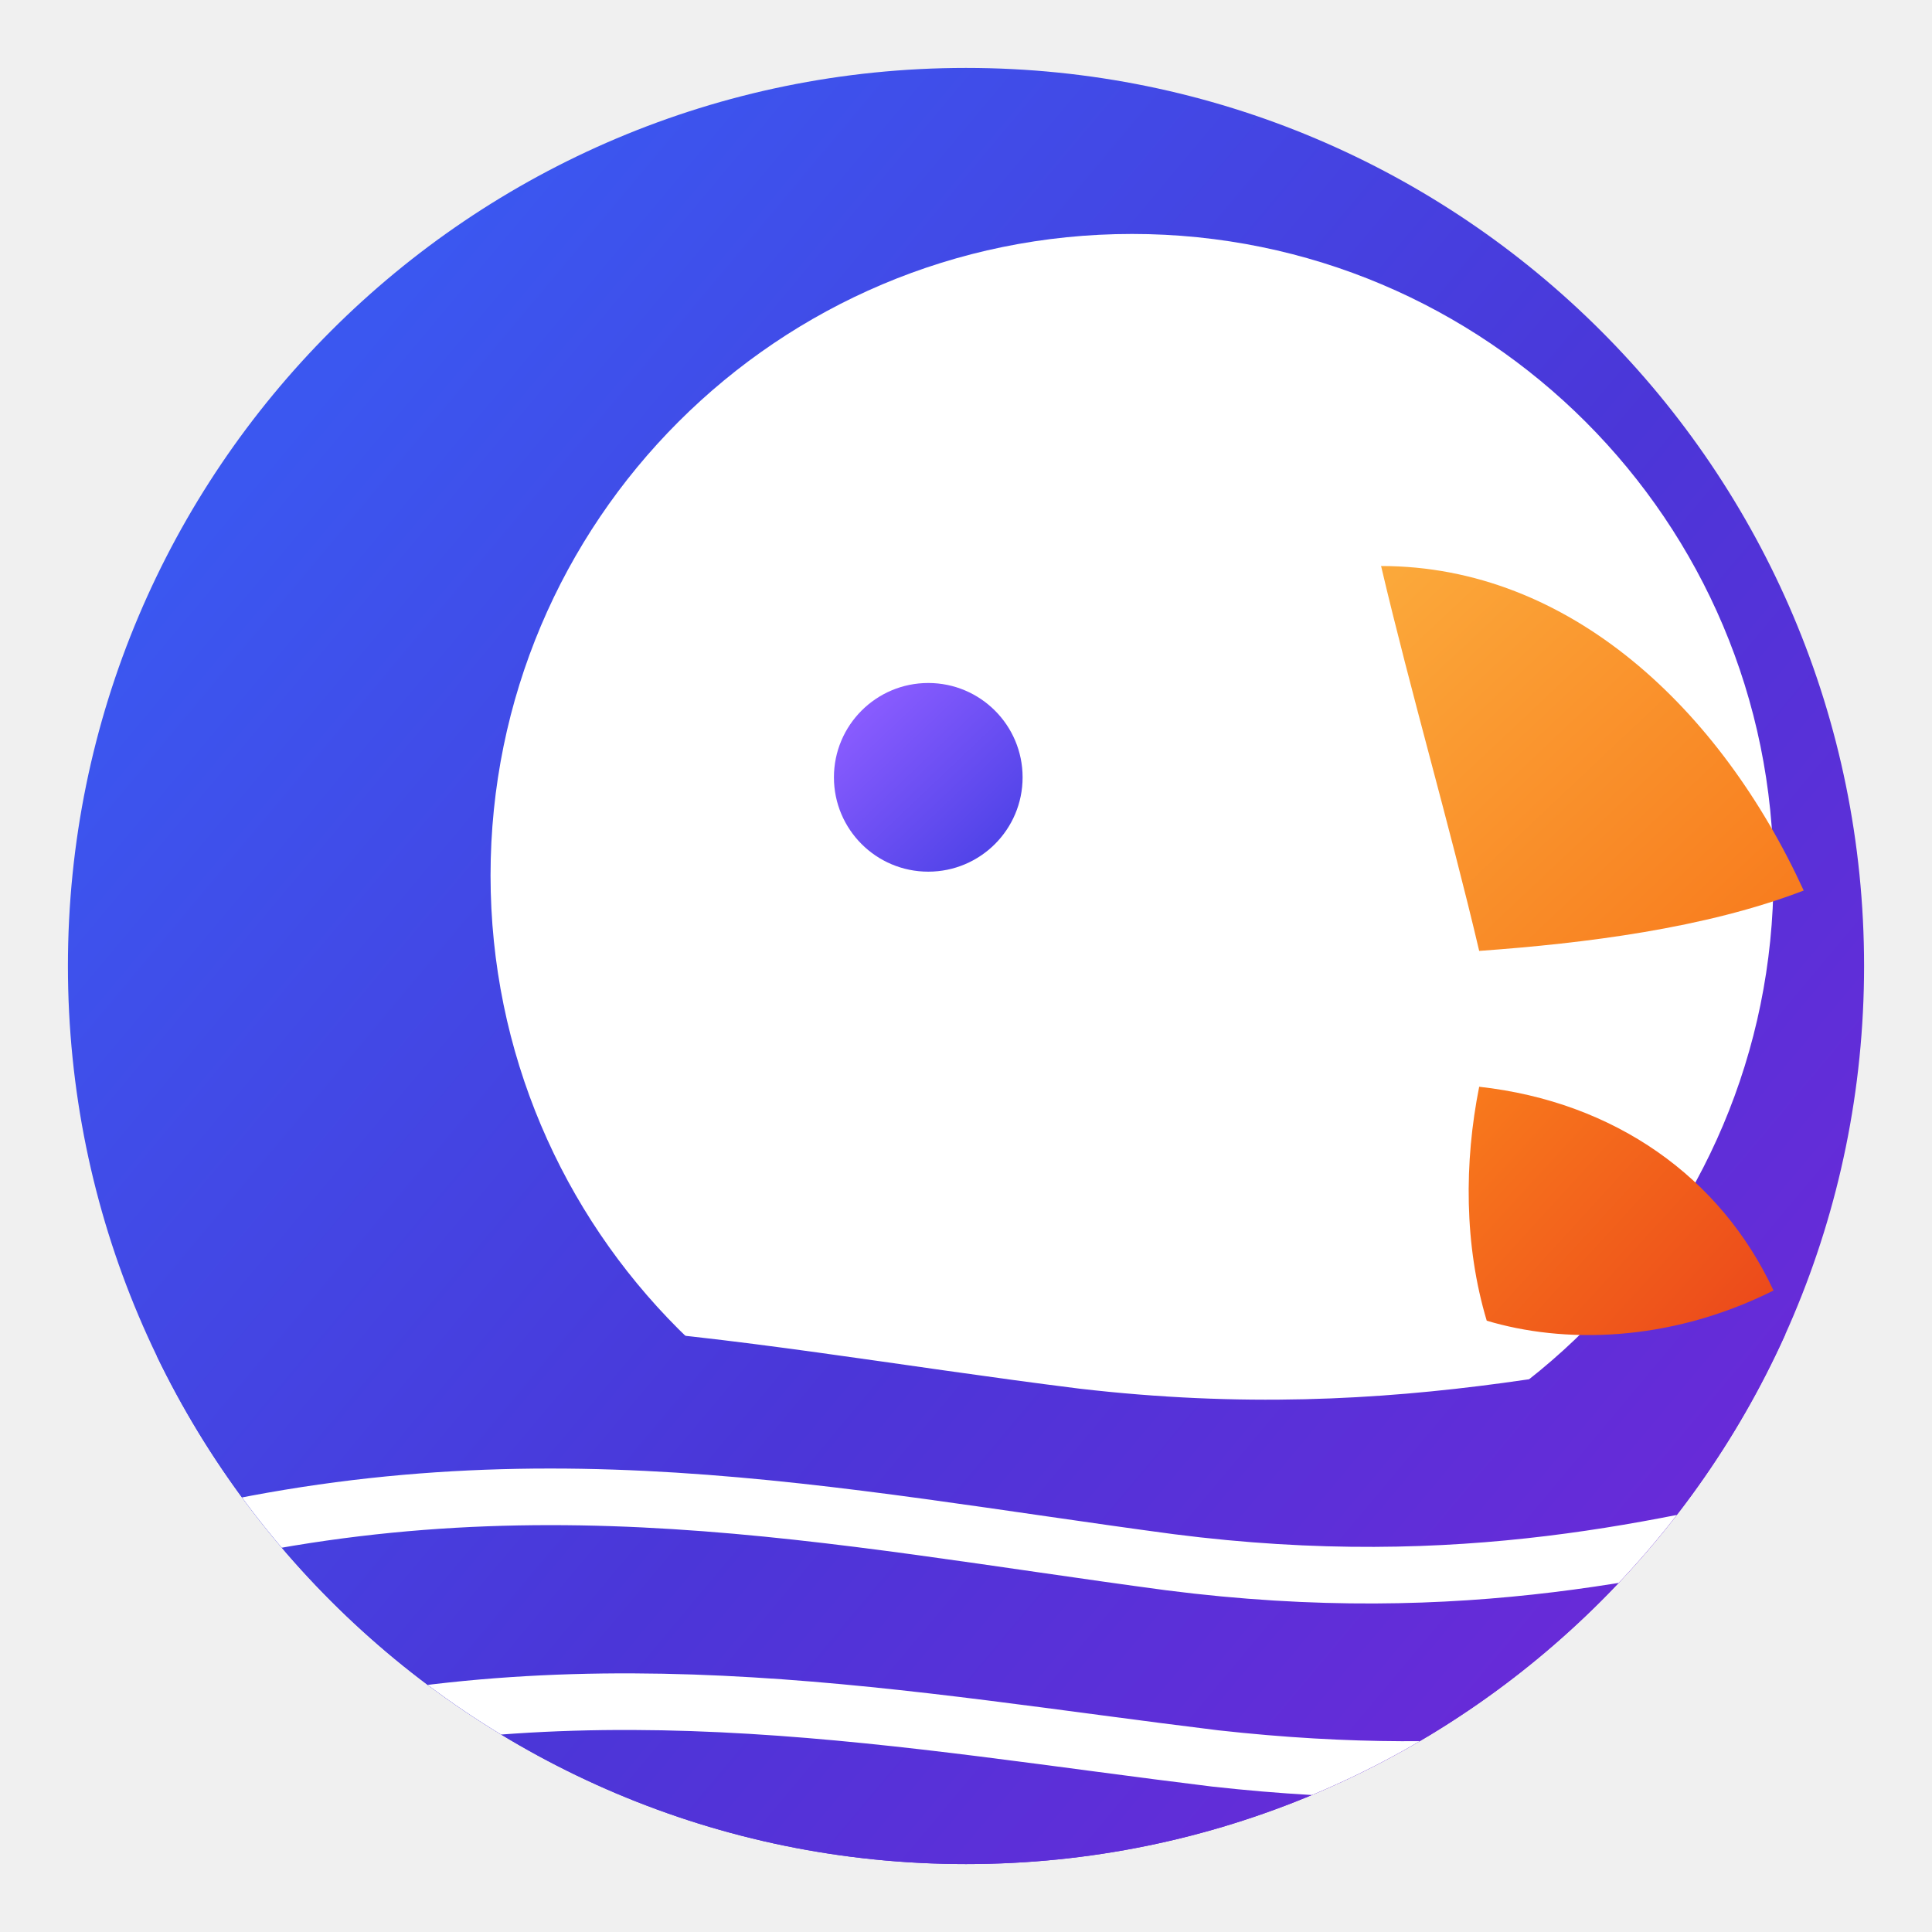
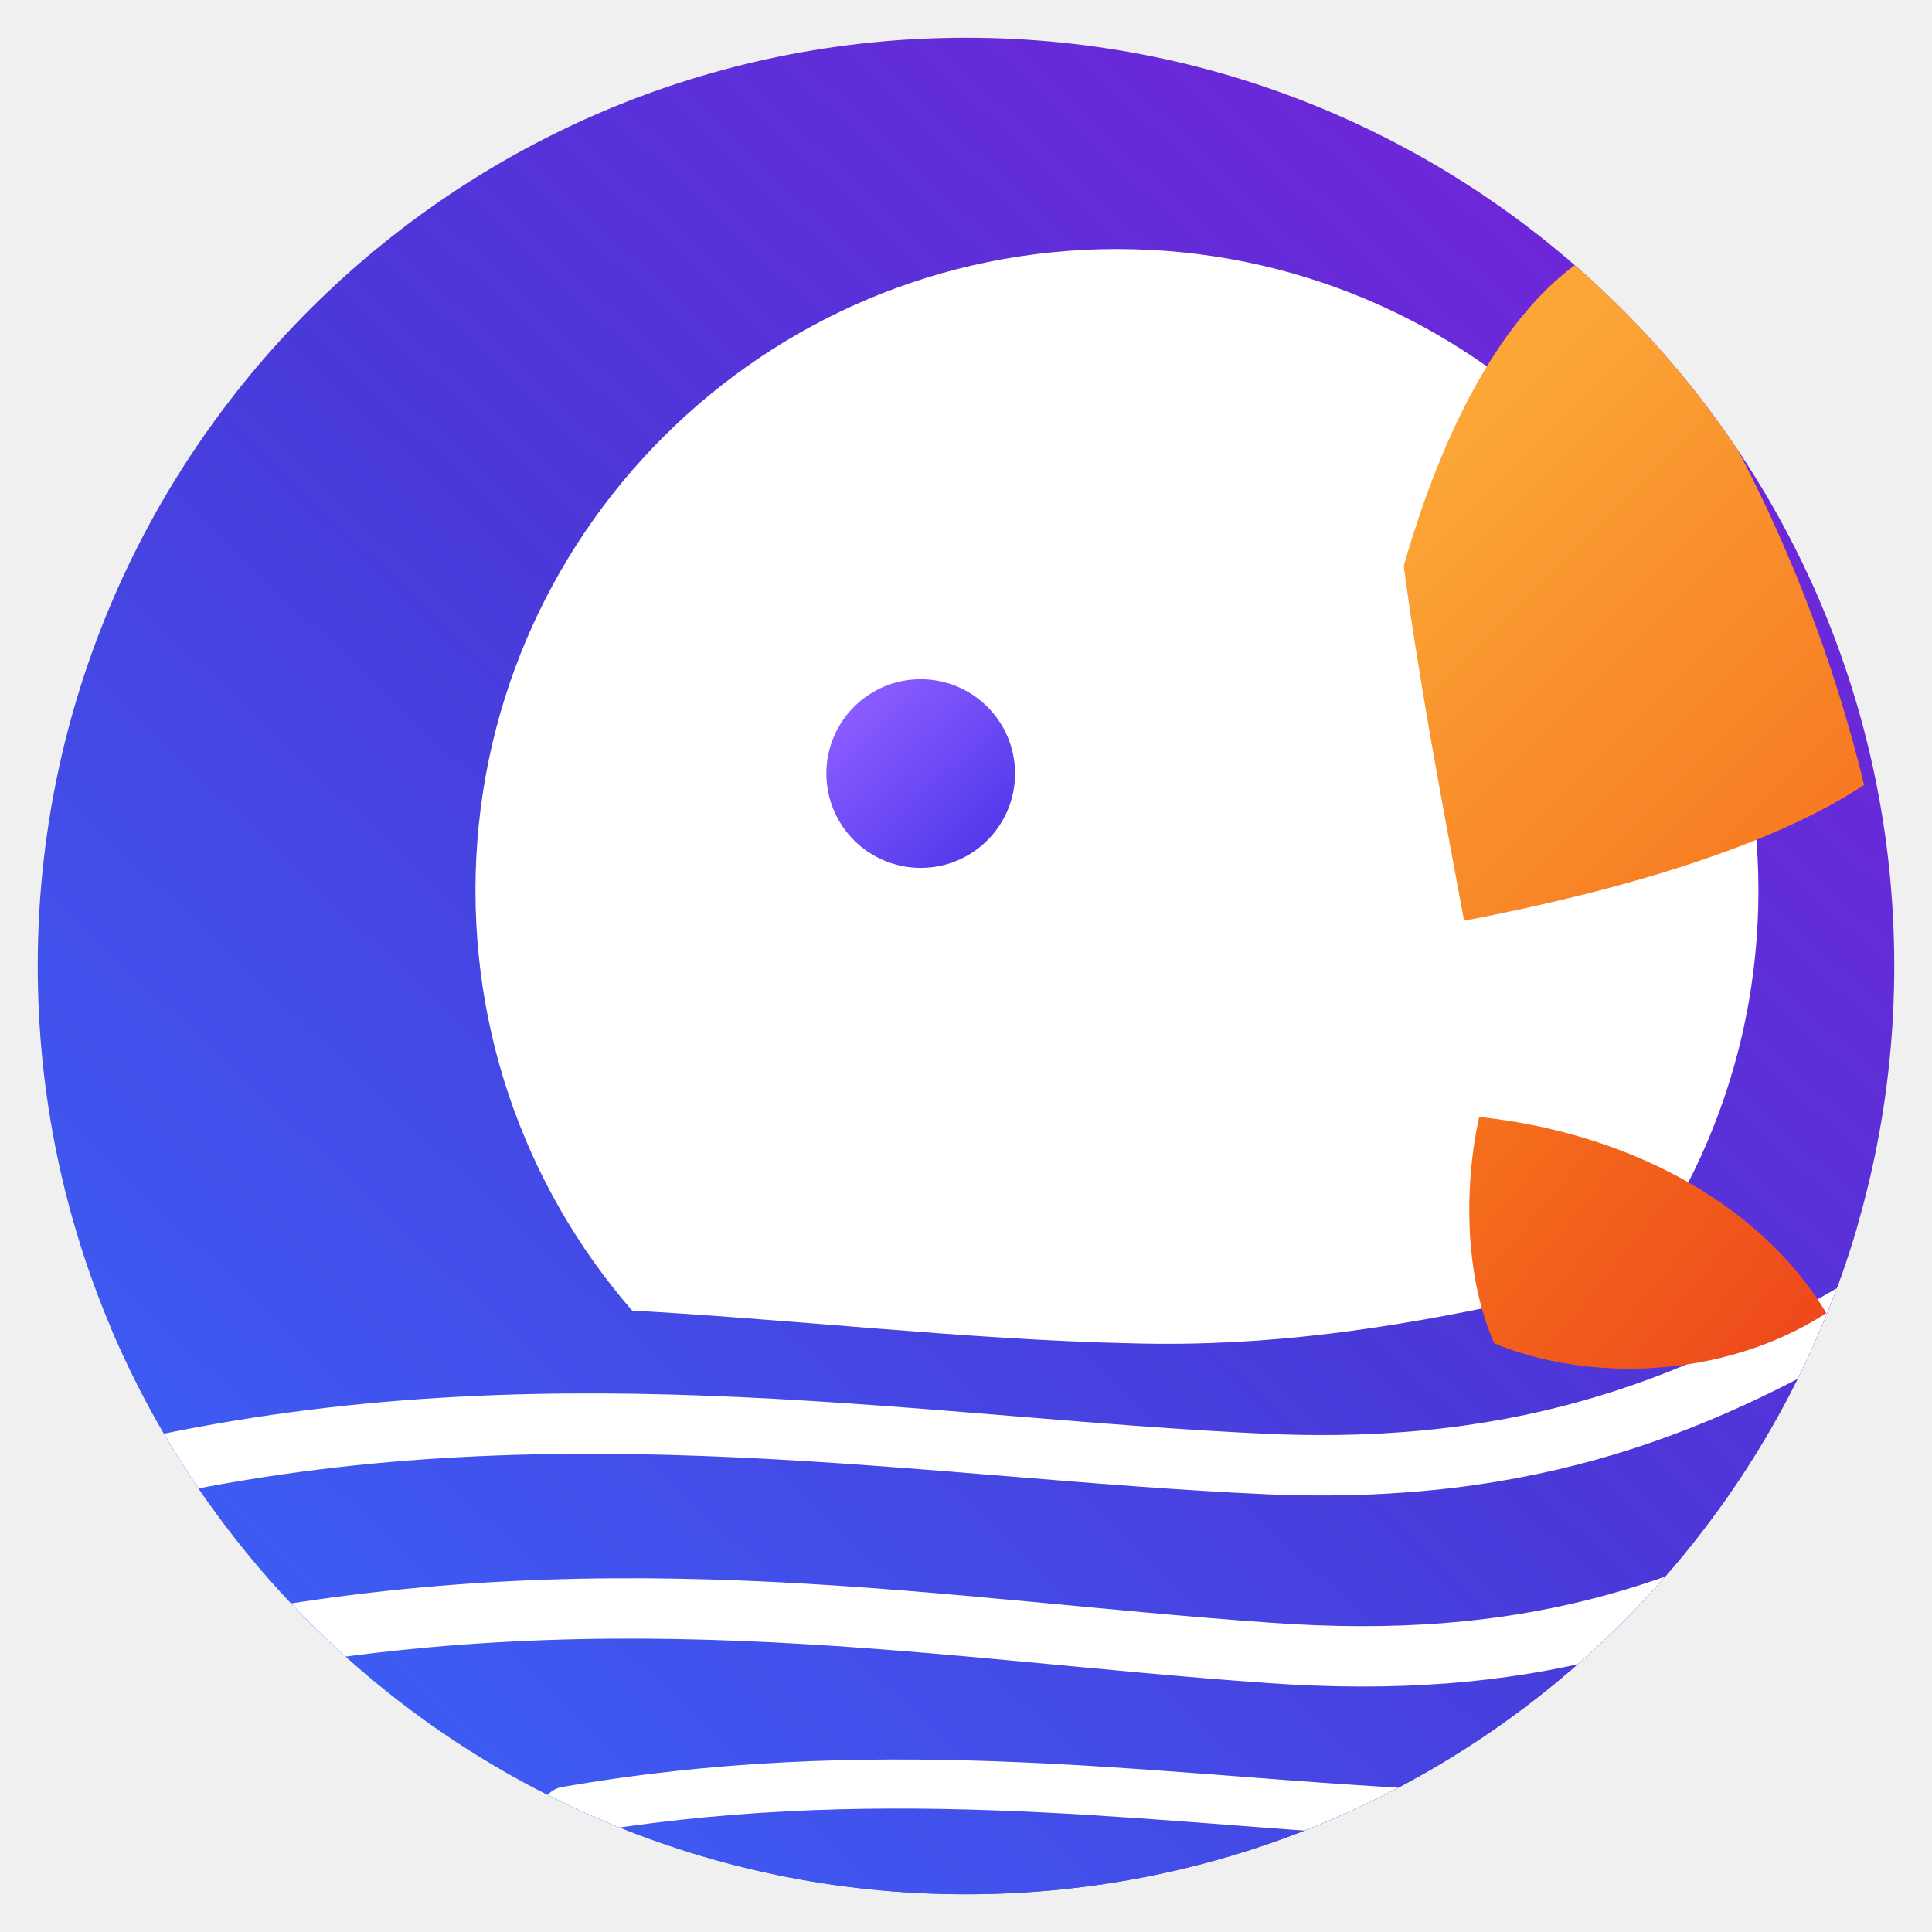
<svg xmlns="http://www.w3.org/2000/svg" viewBox="0 0 512 512" role="img" aria-label="ComexPilot">
  <defs>
-     <linearGradient id="disc" x1="70" y1="120" x2="452" y2="440" gradientUnits="userSpaceOnUse">
-       <stop offset="0" stop-color="#3B57F0" />
-       <stop offset="0.55" stop-color="#4B36D8" />
-       <stop offset="1" stop-color="#6C29D8" />
+     <linearGradient id="disc" x1="90" y1="440" x2="430" y2="80" gradientUnits="userSpaceOnUse">
+       <stop offset="0" stop-color="#3D5CF3" />
+       <stop offset="0.5" stop-color="#4A39D9" />
+       <stop offset="1" stop-color="#6E27D8" />
    </linearGradient>
-     <linearGradient id="eye" x1="228" y1="188" x2="266" y2="228" gradientUnits="userSpaceOnUse">
+     <linearGradient id="eye" x1="228" y1="186" x2="268" y2="228" gradientUnits="userSpaceOnUse">
      <stop offset="0" stop-color="#8A5CFF" />
-       <stop offset="1" stop-color="#4B41E6" />
+       <stop offset="1" stop-color="#4A34E8" />
    </linearGradient>
-     <linearGradient id="beakTop" x1="372" y1="150" x2="472" y2="256" gradientUnits="userSpaceOnUse">
-       <stop offset="0" stop-color="#FBA83A" />
-       <stop offset="1" stop-color="#F8791C" />
+     <linearGradient id="beakTop" x1="372" y1="130" x2="486" y2="244" gradientUnits="userSpaceOnUse">
+       <stop offset="0" stop-color="#FBA637" />
+       <stop offset="1" stop-color="#F6731E" />
    </linearGradient>
-     <linearGradient id="beakBottom" x1="392" y1="288" x2="462" y2="352" gradientUnits="userSpaceOnUse">
-       <stop offset="0" stop-color="#F8791C" />
-       <stop offset="1" stop-color="#EC4A1B" />
+     <linearGradient id="beakBottom" x1="392" y1="296" x2="470" y2="360" gradientUnits="userSpaceOnUse">
+       <stop offset="0" stop-color="#F5701C" />
+       <stop offset="1" stop-color="#EE4A1C" />
    </linearGradient>
    <clipPath id="clip">
-       <circle cx="256" cy="256" r="238" />
+       <circle cx="256" cy="256" r="246" />
    </clipPath>
  </defs>
  <g clip-path="url(#clip)">
-     <circle cx="256" cy="256" r="238" fill="url(#disc)" />
-     <circle cx="300" cy="232" r="170" fill="#FFFFFF" />
-     <path d="M 18 366 C 110 336 190 356 286 368 C 372 378 430 360 494 350 L 494 512 L 18 512 Z" fill="url(#disc)" />
-     <path d="M 40 410 C 140 384 220 402 310 414 C 388 424 442 410 486 400" fill="none" stroke="#FFFFFF" stroke-width="15" stroke-linecap="round" />
-     <path d="M 70 462 C 160 440 240 456 322 466 C 394 474 440 464 476 456" fill="none" stroke="#FFFFFF" stroke-width="15" stroke-linecap="round" />
-     <path d="M 366 150 C 416 150 456 188 478 236 C 452 246 420 250 392 252 C 384 218 374 184 366 150 Z" fill="url(#beakTop)" />
-     <path d="M 392 288 C 428 292 456 312 470 342 C 442 356 414 356 394 350 C 388 330 388 308 392 288 Z" fill="url(#beakBottom)" />
-     <circle cx="246" cy="206" r="25" fill="url(#eye)" />
+     <circle cx="256" cy="256" r="246" fill="url(#disc)" />
+     <circle cx="296" cy="236" r="170" fill="#FFFFFF" />
+     <path d="M 6 356 C 120 334 210 354 300 356 C 372 358 430 336 504 322 L 504 520 L 6 520 Z" fill="url(#disc)" />
+     <g fill="none" stroke="#FFFFFF" stroke-linecap="round">
+       <path d="M 44 388 C 150 366 246 384 336 388 C 406 391 452 372 498 344" stroke-width="16" />
+       <path d="M 60 436 C 165 416 250 432 336 438 C 404 443 448 428 494 402" stroke-width="16" />
+       <path d="M 150 480 C 230 466 300 476 366 480 C 410 483 440 474 470 462" stroke-width="13" />
+     </g>
+     <path d="M 372 150 C 384 108 402 78 424 66 C 452 96 480 150 494 208 C 470 224 430 236 388 244 C 382 212 376 180 372 150 Z" fill="url(#beakTop)" />
+     <path d="M 392 296 C 430 300 466 318 484 348 C 456 366 420 366 396 356 C 388 338 388 314 392 296 Z" fill="url(#beakBottom)" />
+     <circle cx="244" cy="205" r="25" fill="url(#eye)" />
  </g>
</svg>
